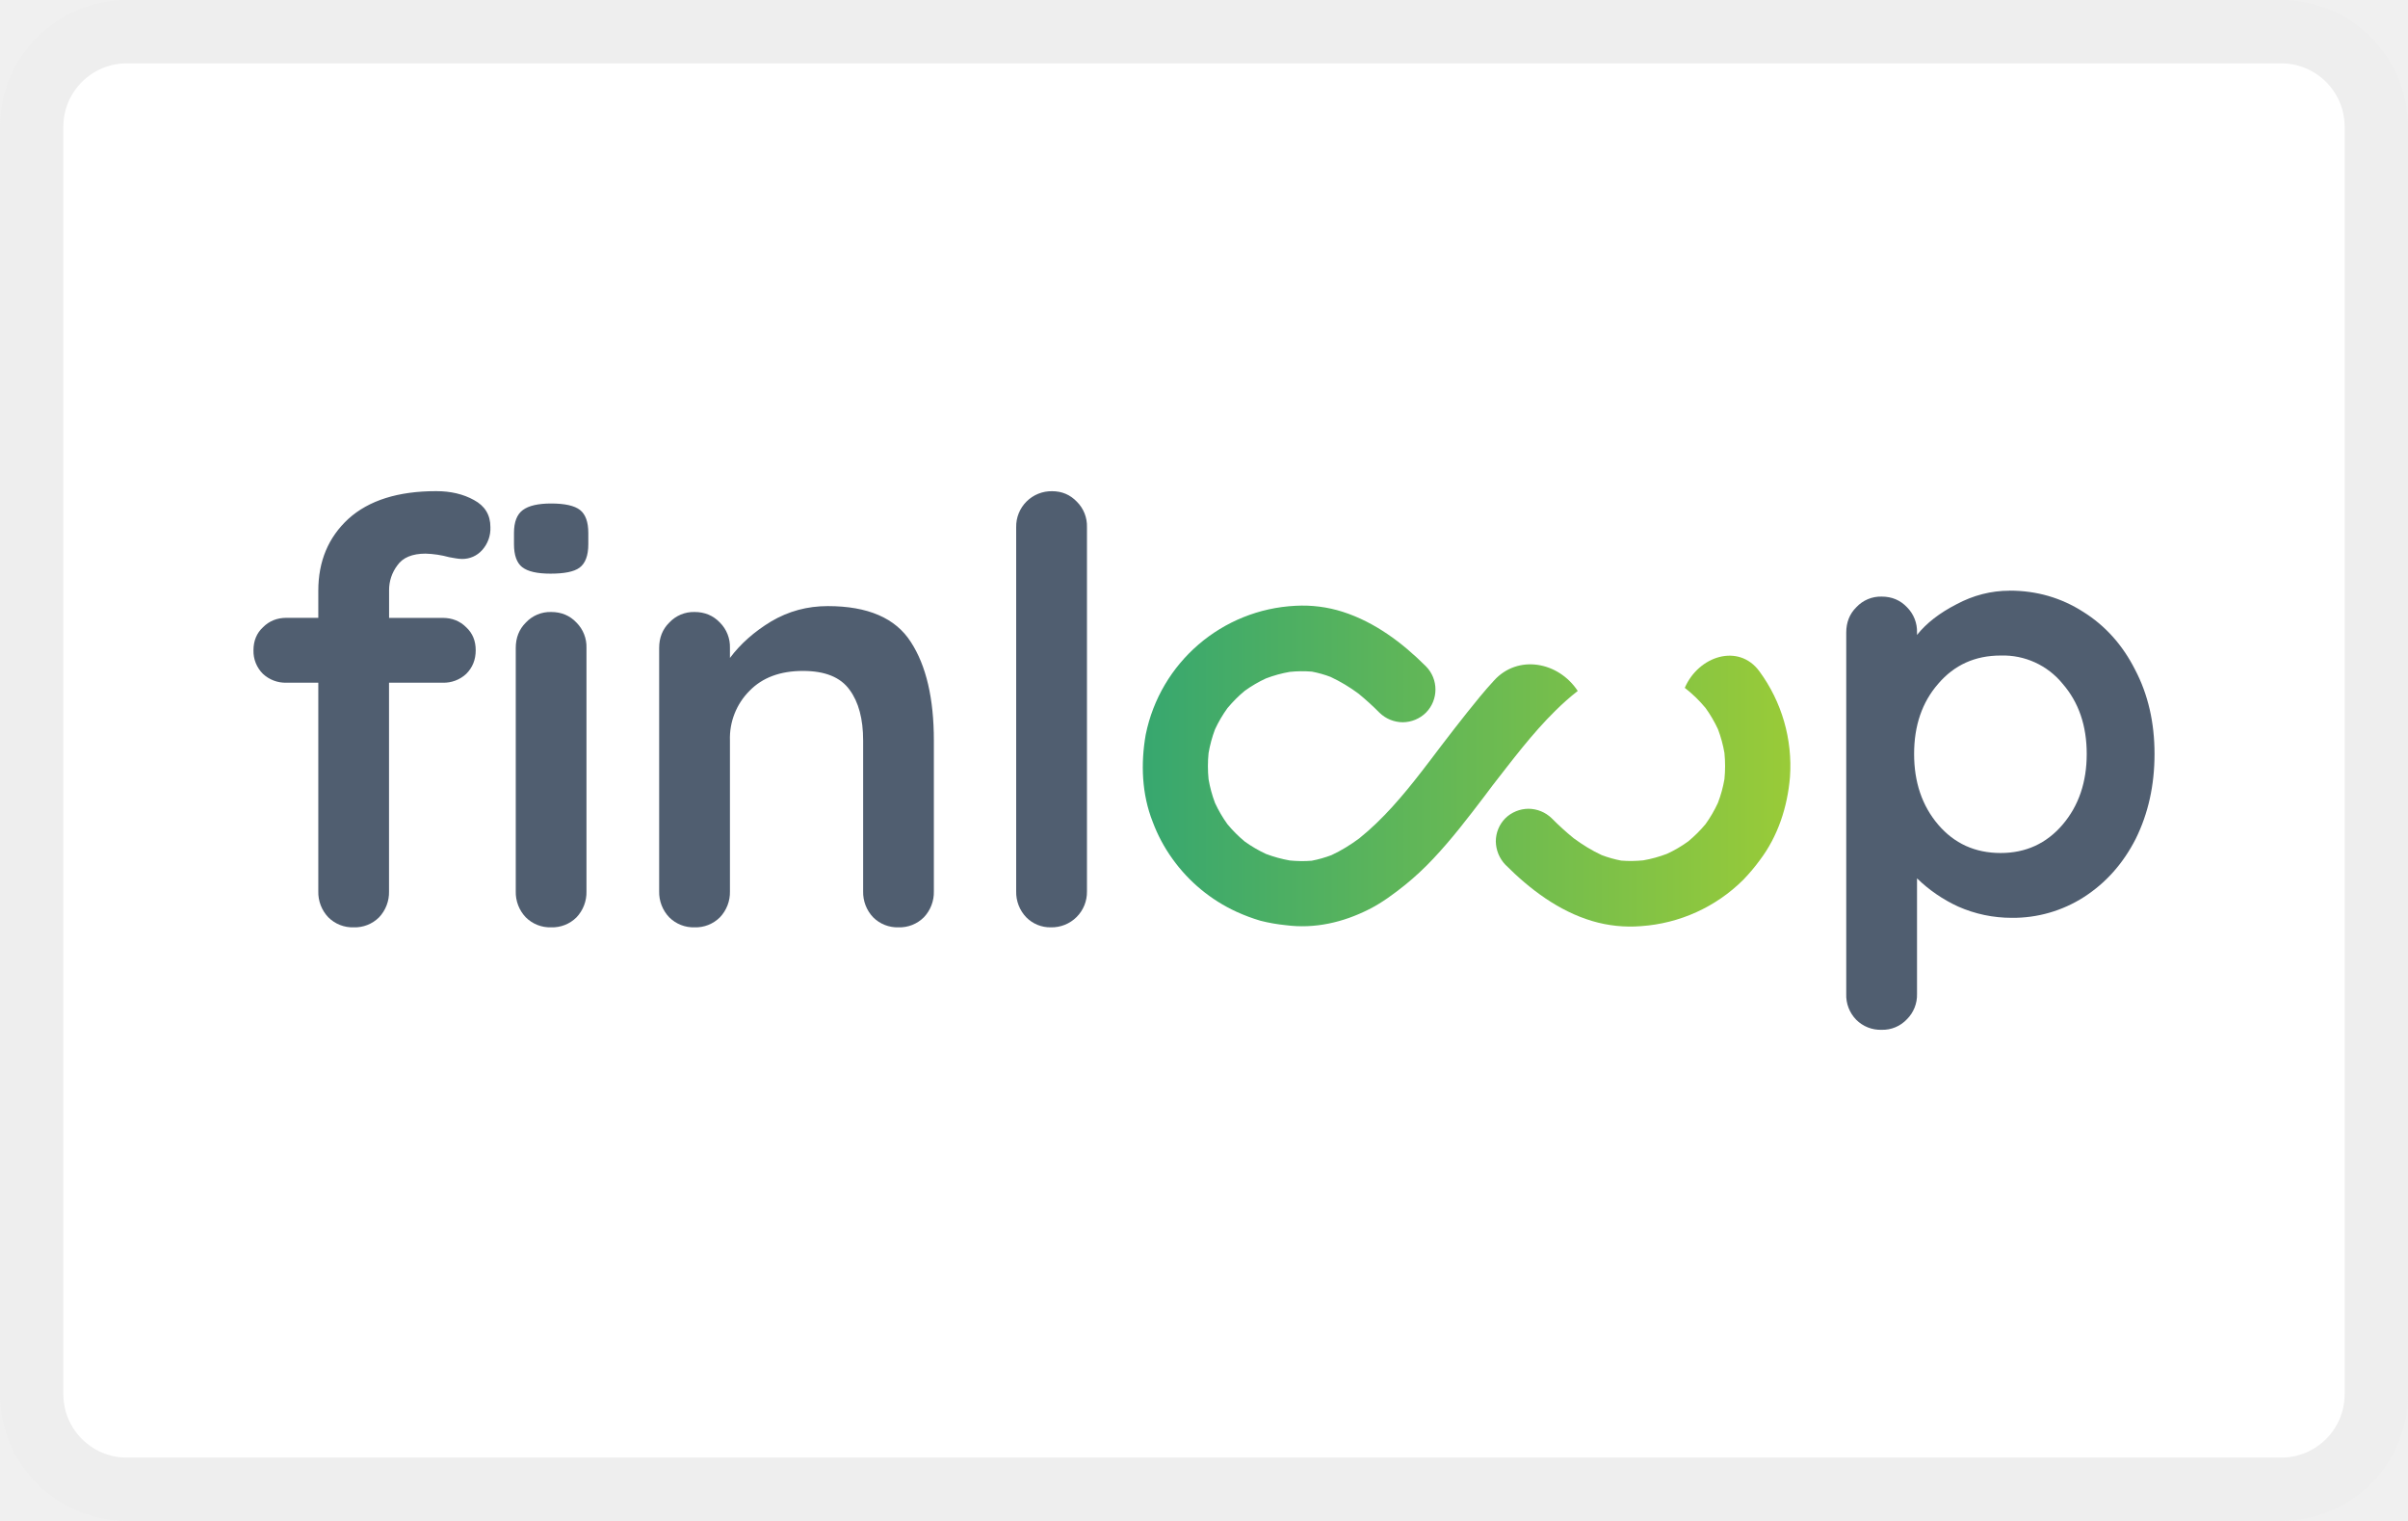
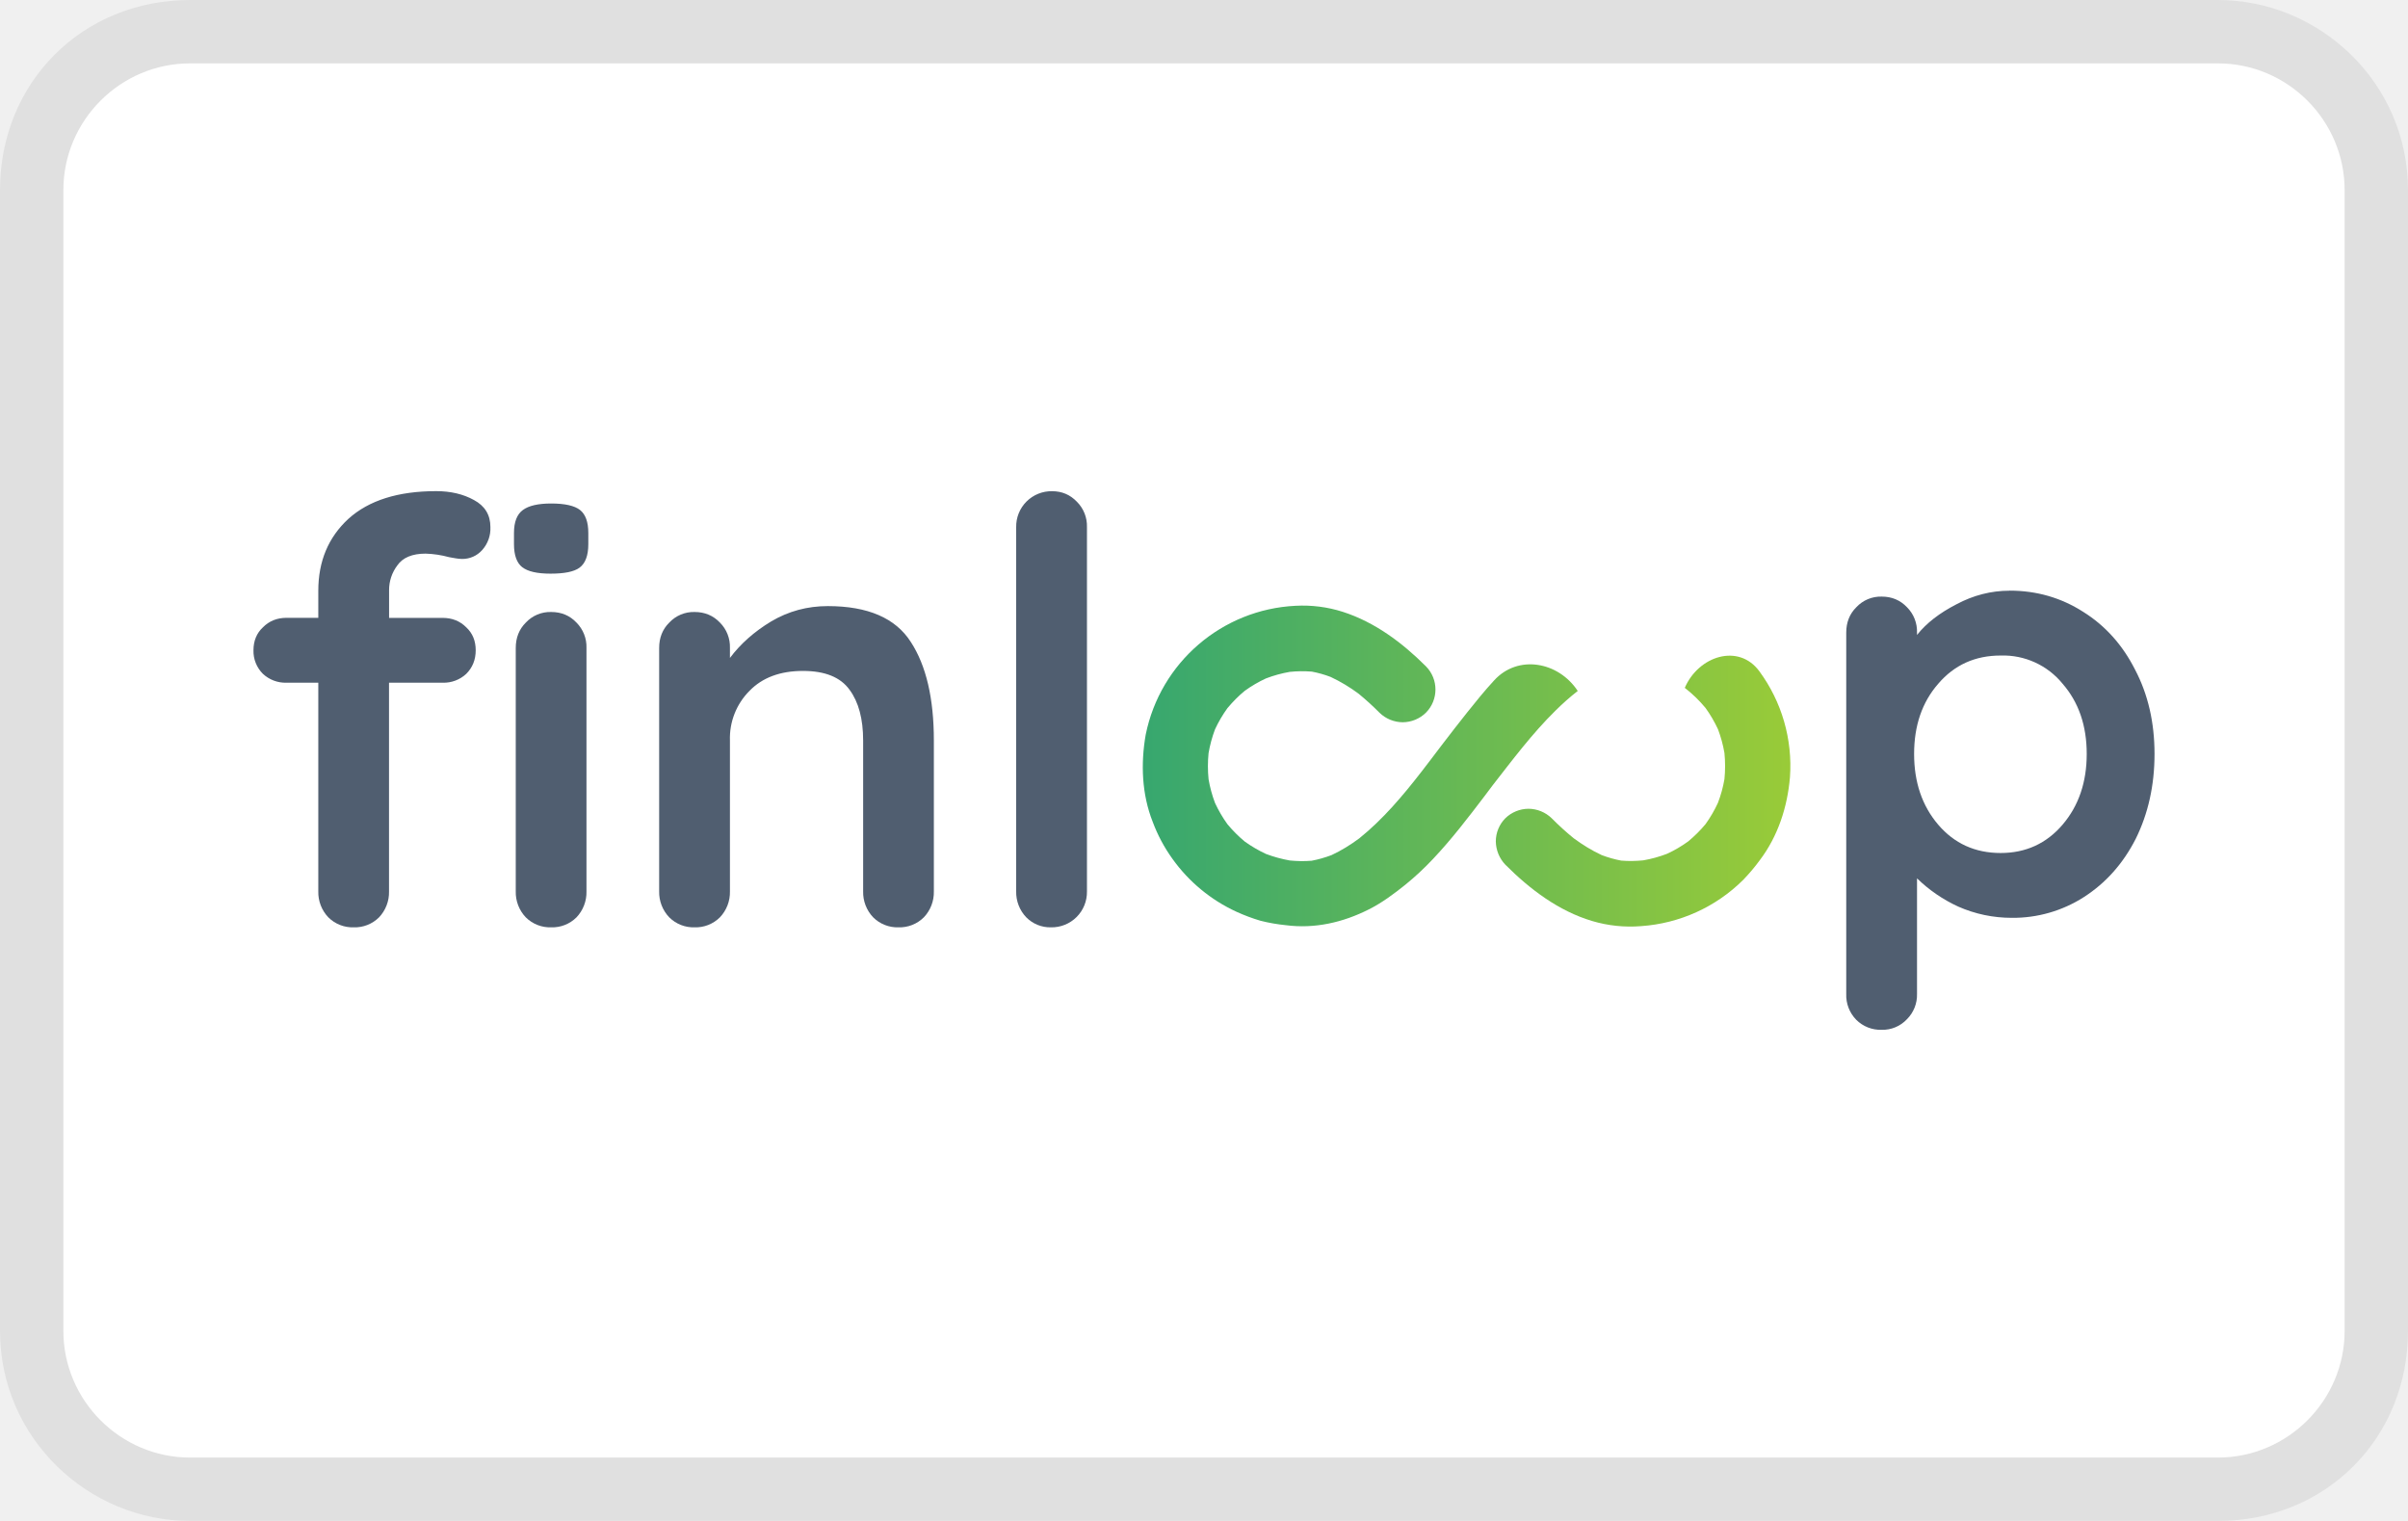
<svg xmlns="http://www.w3.org/2000/svg" width="38" height="24" aria-labelledby="pi-finloup" fill="none">
-   <rect width="38" height="24" rx="2" fill="#fff" />
-   <path d="M6.716 8.736c-.21 0-.36.062-.446.186a.644.644 0 00-.13.39v.438h.846c.149 0 .273.05.372.149.1.093.149.214.149.362 0 .15-.05.273-.15.373a.523.523 0 01-.371.139h-.847v3.293a.574.574 0 01-.158.41.542.542 0 01-.4.157.542.542 0 01-.4-.158.574.574 0 01-.158-.41v-3.292h-.502a.523.523 0 01-.372-.14.505.505 0 01-.149-.372c0-.148.05-.27.149-.362.099-.1.223-.15.372-.15h.502v-.427c0-.465.158-.843.475-1.135.322-.291.784-.437 1.385-.437.23 0 .428.047.596.14.173.093.26.235.26.427a.51.51 0 01-.13.363.417.417 0 01-.316.14.626.626 0 01-.103-.01 3.215 3.215 0 00-.102-.018 1.59 1.59 0 00-.372-.056zM9.255 14.066a.574.574 0 01-.158.41.542.542 0 01-.4.157.542.542 0 01-.4-.158.574.574 0 01-.158-.41v-3.84c0-.162.053-.295.158-.4a.527.527 0 01.4-.168c.162 0 .295.056.4.167a.542.542 0 01.158.4v3.842zM8.242 8.95c.086.068.235.102.446.102.217 0 .369-.03.456-.093.093-.068.14-.192.14-.372V8.41c0-.173-.044-.294-.13-.362-.088-.069-.24-.103-.457-.103-.204 0-.353.034-.446.103-.093.068-.14.189-.14.362v.177c0 .174.044.295.13.363zM13.063 9.564c.632 0 1.07.189 1.311.567.242.372.363.89.363 1.554v2.38a.574.574 0 01-.158.41.542.542 0 01-.4.158.542.542 0 01-.4-.158.574.574 0 01-.158-.41v-2.38c0-.341-.072-.608-.214-.8-.143-.199-.388-.298-.735-.298-.36 0-.642.105-.846.316a1.058 1.058 0 00-.307.782v2.38a.574.574 0 01-.158.41.542.542 0 01-.4.158.542.542 0 01-.4-.158.574.574 0 01-.159-.41v-3.84c0-.162.053-.295.159-.4a.527.527 0 01.4-.168c.16 0 .294.056.4.167a.542.542 0 01.158.4v.158c.167-.223.384-.415.65-.576.274-.162.571-.242.894-.242zM17.153 14.066a.557.557 0 01-.568.567.531.531 0 01-.39-.158.574.574 0 01-.159-.41V8.318a.557.557 0 01.567-.567c.156 0 .286.056.392.167a.542.542 0 01.158.4v5.749z" fill="#505E70" />
-   <path fill-rule="evenodd" clip-rule="evenodd" d="M31.712 9.32c.428 0 .815.112 1.163.335.347.217.62.521.818.912.205.39.307.834.307 1.33 0 .496-.1.942-.297 1.34-.199.39-.472.697-.82.92a2.07 2.07 0 01-1.134.326c-.297 0-.58-.06-.846-.177a2.32 2.32 0 01-.651-.446v1.823a.542.542 0 01-.159.4.526.526 0 01-.4.167.542.542 0 01-.4-.158.554.554 0 01-.158-.41V9.982c0-.161.053-.295.159-.4a.526.526 0 01.4-.168c.16 0 .294.056.4.168a.542.542 0 01.158.4v.037c.148-.186.356-.347.623-.484.266-.142.546-.214.837-.214zm-.14 4.14c.397 0 .723-.15.977-.447.254-.298.381-.67.381-1.116 0-.447-.127-.816-.38-1.107a1.21 1.21 0 00-.978-.446c-.403 0-.731.148-.986.446-.254.291-.38.66-.38 1.107 0 .446.126.818.38 1.116.255.298.583.447.986.447z" fill="#505E70" />
-   <path d="M25.128 14.534c-.532-.158-.986-.502-1.373-.89a.545.545 0 01-.15-.366.52.52 0 01.15-.366.527.527 0 01.366-.15.53.53 0 01.366.15c.11.111.226.217.348.316.139.102.285.193.441.265.1.038.203.067.308.087.116.01.232.007.348-.004.128-.022.253-.057.374-.103.118-.054.23-.12.335-.196.1-.083.192-.174.274-.273a2.02 2.02 0 00.195-.335c.047-.122.081-.247.103-.375a2.08 2.08 0 000-.412 2.024 2.024 0 00-.102-.375 2.061 2.061 0 00-.196-.335 2.064 2.064 0 00-.328-.318c.218-.505.849-.706 1.176-.263a2.518 2.518 0 01.484 1.673c-.04.47-.189.93-.475 1.308a2.93 2.93 0 01-.263.312 2.531 2.531 0 01-1.611.73 2.108 2.108 0 01-.77-.08z" fill="url(#pi-paint0_linear_502_5133)" />
-   <path d="M23.354 10.994c.073-.088.147-.174.224-.257.375-.412 1.013-.299 1.32.166-.123.096-.24.2-.351.31-.369.363-.678.777-.995 1.183l-.123.164c-.259.34-.52.682-.814.993a4.43 4.43 0 01-.438.408c-.18.144-.367.284-.574.388-.409.207-.856.31-1.313.25a2.723 2.723 0 01-.399-.07 2.899 2.899 0 01-.377-.141 2.55 2.55 0 01-1.012-.836 2.481 2.481 0 01-.312-.585c-.172-.435-.19-.917-.11-1.374a2.54 2.54 0 012.365-2.034 2.08 2.08 0 01.744.095c.508.163.94.488 1.313.86a.52.52 0 010 .732.527.527 0 01-.366.151.531.531 0 01-.366-.15 4.307 4.307 0 00-.332-.302 2.562 2.562 0 00-.439-.263 1.725 1.725 0 00-.296-.084 1.884 1.884 0 00-.35.004 2.031 2.031 0 00-.375.103c-.117.054-.23.12-.335.196-.1.082-.19.174-.273.273a2.02 2.02 0 00-.196.334c-.046.122-.08.248-.102.376a2.08 2.08 0 000 .412c.022.128.056.253.102.375.055.118.12.23.196.335.083.1.174.191.274.274.105.075.216.14.334.195.122.046.247.08.375.103.115.011.231.014.346.004.107-.02.21-.05.312-.088.155-.072.3-.162.438-.264.376-.302.689-.674.983-1.053l.129-.168c.259-.342.52-.684.793-1.015z" fill="url(#pi-paint1_linear_502_5133)" />
-   <rect x=".5" y=".5" width="37" height="23" rx="1.5" stroke="#000" stroke-opacity=".07" />
+   <g clip-path="url(#pi-clip0_508_2810)">
+     <path d="M6.716 8.736c-.21 0-.36.062-.446.186a.644.644 0 00-.13.39v.438h.846c.149 0 .273.05.372.149.1.093.149.214.149.362 0 .15-.05.273-.15.373a.523.523 0 01-.371.139h-.847v3.293a.574.574 0 01-.158.41.542.542 0 01-.4.157.542.542 0 01-.4-.158.574.574 0 01-.158-.41v-3.292h-.502a.523.523 0 01-.372-.14.505.505 0 01-.149-.372c0-.148.05-.27.149-.362.099-.1.223-.15.372-.15h.502v-.427c0-.465.158-.843.475-1.135.322-.291.784-.437 1.385-.437.23 0 .428.047.596.14.173.093.26.235.26.427a.51.51 0 01-.13.363.417.417 0 01-.316.14.626.626 0 01-.103-.01 3.215 3.215 0 00-.102-.018 1.59 1.59 0 00-.372-.056zM9.255 14.066a.574.574 0 01-.158.41.542.542 0 01-.4.157.542.542 0 01-.4-.158.574.574 0 01-.158-.41v-3.84c0-.162.053-.295.158-.4a.527.527 0 01.4-.168c.162 0 .295.056.4.167a.542.542 0 01.158.4v3.842zM8.242 8.95c.086.068.235.102.446.102.217 0 .369-.03.456-.093.093-.068.14-.192.14-.372V8.41c0-.173-.044-.294-.13-.362-.088-.069-.24-.103-.457-.103-.204 0-.353.034-.446.103-.093.068-.14.189-.14.362v.177c0 .174.044.295.13.363zM13.063 9.564c.632 0 1.07.189 1.311.567.242.372.363.89.363 1.554v2.38a.574.574 0 01-.158.41.542.542 0 01-.4.158.542.542 0 01-.4-.158.574.574 0 01-.158-.41v-2.38c0-.341-.072-.608-.214-.8-.143-.199-.388-.298-.735-.298-.36 0-.642.105-.846.316a1.058 1.058 0 00-.307.782v2.38a.574.574 0 01-.158.41.542.542 0 01-.4.158.542.542 0 01-.4-.158.574.574 0 01-.159-.41v-3.84c0-.162.053-.295.159-.4a.527.527 0 01.4-.168c.16 0 .294.056.4.167a.542.542 0 01.158.4v.158c.167-.223.384-.415.65-.576.274-.162.571-.242.894-.242zM17.153 14.066a.557.557 0 01-.568.567.531.531 0 01-.39-.158.574.574 0 01-.159-.41V8.318a.557.557 0 01.567-.567c.156 0 .286.056.392.167a.542.542 0 01.158.4v5.749z" fill="#505E70" />
+     <path fill-rule="evenodd" clip-rule="evenodd" d="M31.712 9.32c.428 0 .815.112 1.163.335.347.217.62.521.818.912.205.39.307.834.307 1.33 0 .496-.1.942-.297 1.34-.199.39-.472.697-.82.92a2.07 2.07 0 01-1.134.326c-.297 0-.58-.06-.846-.177a2.32 2.32 0 01-.651-.446v1.823a.542.542 0 01-.159.4.526.526 0 01-.4.167.542.542 0 01-.4-.158.554.554 0 01-.158-.41V9.982c0-.161.053-.295.159-.4a.526.526 0 01.4-.168c.16 0 .294.056.4.168a.542.542 0 01.158.4v.037c.148-.186.356-.347.623-.484.266-.142.546-.214.837-.214zm-.14 4.14c.397 0 .723-.15.977-.447.254-.298.381-.67.381-1.116 0-.447-.127-.816-.38-1.107a1.21 1.21 0 00-.978-.446c-.403 0-.731.148-.986.446-.254.291-.38.66-.38 1.107 0 .446.126.818.38 1.116.255.298.583.447.986.447z" fill="#505E70" />
+     <path d="M25.128 14.534c-.532-.158-.986-.502-1.373-.89a.545.545 0 01-.15-.366.52.52 0 01.15-.366.527.527 0 01.366-.15.53.53 0 01.366.15c.11.111.226.217.348.316.139.102.285.193.441.265.1.038.203.067.308.087.116.01.232.007.348-.004.128-.022.253-.057.374-.103.118-.054.23-.12.335-.196.1-.083.192-.174.274-.273a2.02 2.02 0 00.195-.335c.047-.122.081-.247.103-.375a2.08 2.08 0 000-.412 2.024 2.024 0 00-.102-.375 2.061 2.061 0 00-.196-.335 2.064 2.064 0 00-.328-.318c.218-.505.849-.706 1.176-.263a2.518 2.518 0 01.484 1.673c-.04.47-.189.93-.475 1.308a2.93 2.93 0 01-.263.312 2.531 2.531 0 01-1.611.73 2.108 2.108 0 01-.77-.08z" fill="url(#pi-paint0_linear_508_2810)" />
+     <path d="M23.354 10.994c.073-.088.147-.174.224-.257.375-.412 1.013-.299 1.32.166-.123.096-.24.2-.351.31-.369.363-.678.777-.995 1.183l-.123.164c-.259.34-.52.682-.814.993a4.43 4.43 0 01-.438.408c-.18.144-.367.284-.574.388-.409.207-.856.31-1.313.25a2.723 2.723 0 01-.399-.07 2.899 2.899 0 01-.377-.141 2.55 2.55 0 01-1.012-.836 2.481 2.481 0 01-.312-.585c-.172-.435-.19-.917-.11-1.374a2.54 2.54 0 012.365-2.034 2.08 2.08 0 01.744.095c.508.163.94.488 1.313.86a.52.52 0 010 .732.527.527 0 01-.366.151.531.531 0 01-.366-.15 4.307 4.307 0 00-.332-.302 2.562 2.562 0 00-.439-.263 1.725 1.725 0 00-.296-.084 1.884 1.884 0 00-.35.004 2.031 2.031 0 00-.375.103c-.117.054-.23.12-.335.196-.1.082-.19.174-.273.273a2.02 2.02 0 00-.196.334c-.046.122-.08.248-.102.376a2.08 2.08 0 000 .412c.022.128.056.253.102.375.055.118.12.23.196.335.083.1.174.191.274.274.105.075.216.14.334.195.122.046.247.08.375.103.115.011.231.014.346.004.107-.02.21-.05.312-.088.155-.072.3-.162.438-.264.376-.302.689-.674.983-1.053l.129-.168c.259-.342.52-.684.793-1.015z" fill="url(#pi-paint1_linear_508_2810)" />
+     <path opacity=".07" d="M35 0H3C1.3 0 0 1.3 0 3v18c0 1.7 1.4 3 3 3h32c1.7 0 3-1.3 3-3V3c0-1.7-1.4-3-3-3z" fill="#000" />
+     <path d="M35 1c1.1 0 2 .9 2 2v18c0 1.1-.9 2-2 2H3c-1.1 0-2-.9-2-2V3c0-1.1.9-2 2-2h32z" fill="#fff" />
+     <path d="M6.716 8.736c-.21 0-.36.062-.446.186a.644.644 0 00-.13.39v.438h.846c.149 0 .273.05.372.149.1.093.149.214.149.362 0 .15-.05.273-.15.373a.523.523 0 01-.371.139h-.847v3.293a.574.574 0 01-.158.41.542.542 0 01-.4.157.542.542 0 01-.4-.158.574.574 0 01-.158-.41v-3.292h-.502a.523.523 0 01-.372-.14.505.505 0 01-.149-.372c0-.148.05-.27.149-.362.099-.1.223-.15.372-.15h.502v-.427c0-.465.158-.843.475-1.135.322-.291.784-.437 1.385-.437.23 0 .428.047.596.14.173.093.26.235.26.427a.51.51 0 01-.13.363.417.417 0 01-.316.14.626.626 0 01-.103-.01 3.215 3.215 0 00-.102-.018 1.59 1.59 0 00-.372-.056zM9.255 14.066a.574.574 0 01-.158.41.542.542 0 01-.4.157.542.542 0 01-.4-.158.574.574 0 01-.158-.41v-3.84c0-.162.053-.295.158-.4a.527.527 0 01.4-.168c.162 0 .295.056.4.167a.542.542 0 01.158.4v3.842zM8.242 8.95c.086.068.235.102.446.102.217 0 .369-.03.456-.093.093-.068.14-.192.14-.372V8.41c0-.173-.044-.294-.13-.362-.088-.069-.24-.103-.457-.103-.204 0-.353.034-.446.103-.093.068-.14.189-.14.362v.177c0 .174.044.295.13.363zM13.063 9.564c.632 0 1.07.189 1.311.567.242.372.363.89.363 1.554v2.38a.574.574 0 01-.158.41.542.542 0 01-.4.158.542.542 0 01-.4-.158.574.574 0 01-.158-.41v-2.38c0-.341-.072-.608-.214-.8-.143-.199-.388-.298-.735-.298-.36 0-.642.105-.846.316a1.058 1.058 0 00-.307.782v2.38a.574.574 0 01-.158.41.542.542 0 01-.4.158.542.542 0 01-.4-.158.574.574 0 01-.159-.41v-3.84c0-.162.053-.295.159-.4a.527.527 0 01.4-.168c.16 0 .294.056.4.167a.542.542 0 01.158.4v.158c.167-.223.384-.415.65-.576.274-.162.571-.242.894-.242zM17.153 14.066a.557.557 0 01-.568.567.531.531 0 01-.39-.158.574.574 0 01-.159-.41V8.318a.557.557 0 01.567-.567c.156 0 .286.056.392.167a.542.542 0 01.158.4v5.749z" fill="#505E70" />
+     <path fill-rule="evenodd" clip-rule="evenodd" d="M31.712 9.32c.428 0 .815.112 1.163.335.347.217.62.521.818.912.205.39.307.834.307 1.33 0 .496-.1.942-.297 1.34-.199.39-.472.697-.82.92a2.07 2.07 0 01-1.134.326c-.297 0-.58-.06-.846-.177a2.32 2.32 0 01-.651-.446v1.823a.542.542 0 01-.159.4.526.526 0 01-.4.167.542.542 0 01-.4-.158.554.554 0 01-.158-.41V9.982c0-.161.053-.295.159-.4a.526.526 0 01.4-.168c.16 0 .294.056.4.168a.542.542 0 01.158.4v.037c.148-.186.356-.347.623-.484.266-.142.546-.214.837-.214zm-.14 4.14c.397 0 .723-.15.977-.447.254-.298.381-.67.381-1.116 0-.447-.127-.816-.38-1.107a1.21 1.21 0 00-.978-.446c-.403 0-.731.148-.986.446-.254.291-.38.66-.38 1.107 0 .446.126.818.38 1.116.255.298.583.447.986.447z" fill="#505E70" />
+     <path d="M25.128 14.534c-.532-.158-.986-.502-1.373-.89a.545.545 0 01-.15-.366.52.52 0 01.15-.366.527.527 0 01.366-.15.53.53 0 01.366.15c.11.111.226.217.348.316.139.102.285.193.441.265.1.038.203.067.308.087.116.01.232.007.348-.004.128-.022.253-.057.374-.103.118-.054.23-.12.335-.196.1-.083.192-.174.274-.273a2.02 2.02 0 00.195-.335c.047-.122.081-.247.103-.375a2.08 2.08 0 000-.412 2.024 2.024 0 00-.102-.375 2.061 2.061 0 00-.196-.335 2.064 2.064 0 00-.328-.318c.218-.505.849-.706 1.176-.263a2.518 2.518 0 01.484 1.673c-.04.47-.189.93-.475 1.308a2.93 2.93 0 01-.263.312 2.531 2.531 0 01-1.611.73 2.108 2.108 0 01-.77-.08z" fill="url(#pi-paint2_linear_508_2810)" />
+     <path d="M23.354 10.994c.073-.088.147-.174.224-.257.375-.412 1.013-.299 1.32.166-.123.096-.24.2-.351.31-.369.363-.678.777-.995 1.183l-.123.164c-.259.34-.52.682-.814.993a4.43 4.43 0 01-.438.408c-.18.144-.367.284-.574.388-.409.207-.856.31-1.313.25a2.723 2.723 0 01-.399-.07 2.899 2.899 0 01-.377-.141 2.55 2.55 0 01-1.012-.836 2.481 2.481 0 01-.312-.585c-.172-.435-.19-.917-.11-1.374a2.54 2.54 0 012.365-2.034 2.08 2.08 0 01.744.095c.508.163.94.488 1.313.86a.52.52 0 010 .732.527.527 0 01-.366.151.531.531 0 01-.366-.15 4.307 4.307 0 00-.332-.302 2.562 2.562 0 00-.439-.263 1.725 1.725 0 00-.296-.084 1.884 1.884 0 00-.35.004 2.031 2.031 0 00-.375.103c-.117.054-.23.12-.335.196-.1.082-.19.174-.273.273a2.02 2.02 0 00-.196.334c-.046.122-.08.248-.102.376a2.08 2.08 0 000 .412c.022.128.056.253.102.375.055.118.12.23.196.335.083.1.174.191.274.274.105.075.216.14.334.195.122.046.247.08.375.103.115.011.231.014.346.004.107-.02.21-.05.312-.088.155-.072.3-.162.438-.264.376-.302.689-.674.983-1.053l.129-.168c.259-.342.52-.684.793-1.015z" fill="url(#pi-paint3_linear_508_2810)" />
+   </g>
  <defs>
-     <linearGradient id="pi-paint0_linear_502_5133" x1="18.034" y1="12.089" x2="28.255" y2="12.089" gradientUnits="userSpaceOnUse">
+     <linearGradient id="pi-paint0_linear_508_2810" x1="18.034" y1="12.089" x2="28.255" y2="12.089" gradientUnits="userSpaceOnUse">
      <stop stop-color="#37A76F" />
      <stop offset="1" stop-color="#99CB38" />
    </linearGradient>
-     <linearGradient id="pi-paint1_linear_502_5133" x1="18.034" y1="12.089" x2="28.255" y2="12.089" gradientUnits="userSpaceOnUse">
+     <linearGradient id="pi-paint1_linear_508_2810" x1="18.034" y1="12.089" x2="28.255" y2="12.089" gradientUnits="userSpaceOnUse">
      <stop stop-color="#37A76F" />
      <stop offset="1" stop-color="#99CB38" />
    </linearGradient>
+     <linearGradient id="pi-paint2_linear_508_2810" x1="18.034" y1="12.089" x2="28.255" y2="12.089" gradientUnits="userSpaceOnUse">
+       <stop stop-color="#37A76F" />
+       <stop offset="1" stop-color="#99CB38" />
+     </linearGradient>
+     <linearGradient id="pi-paint3_linear_508_2810" x1="18.034" y1="12.089" x2="28.255" y2="12.089" gradientUnits="userSpaceOnUse">
+       <stop stop-color="#37A76F" />
+       <stop offset="1" stop-color="#99CB38" />
+     </linearGradient>
+     <clipPath id="pi-clip0_508_2810">
+       <path fill="#fff" d="M0 0h38v24H0z" />
+     </clipPath>
  </defs>
</svg>
